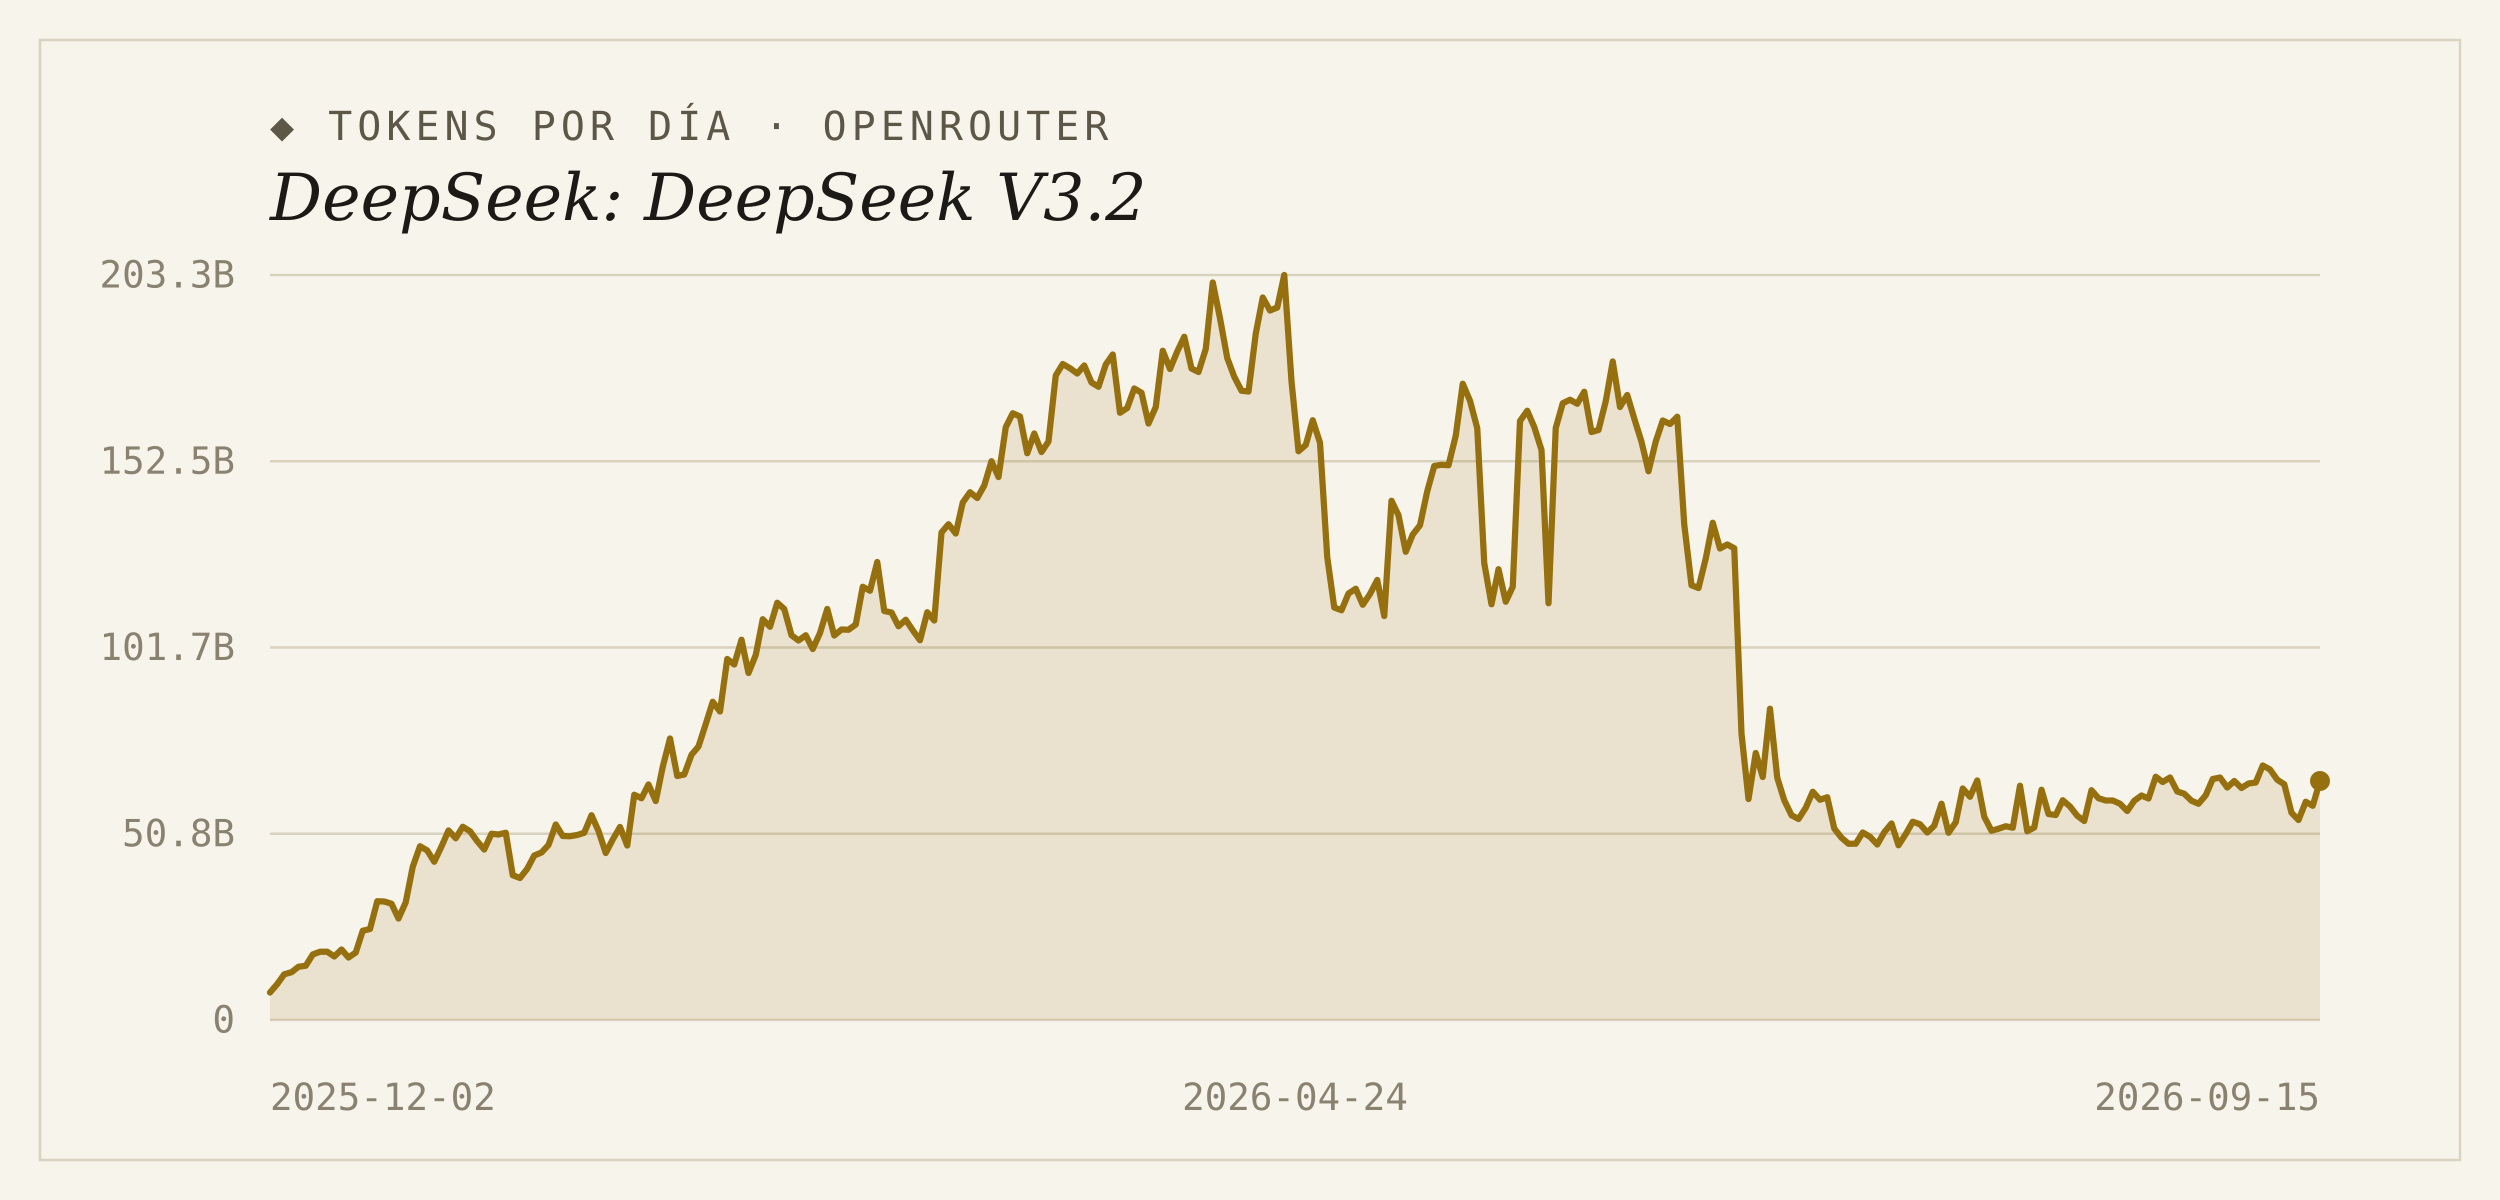
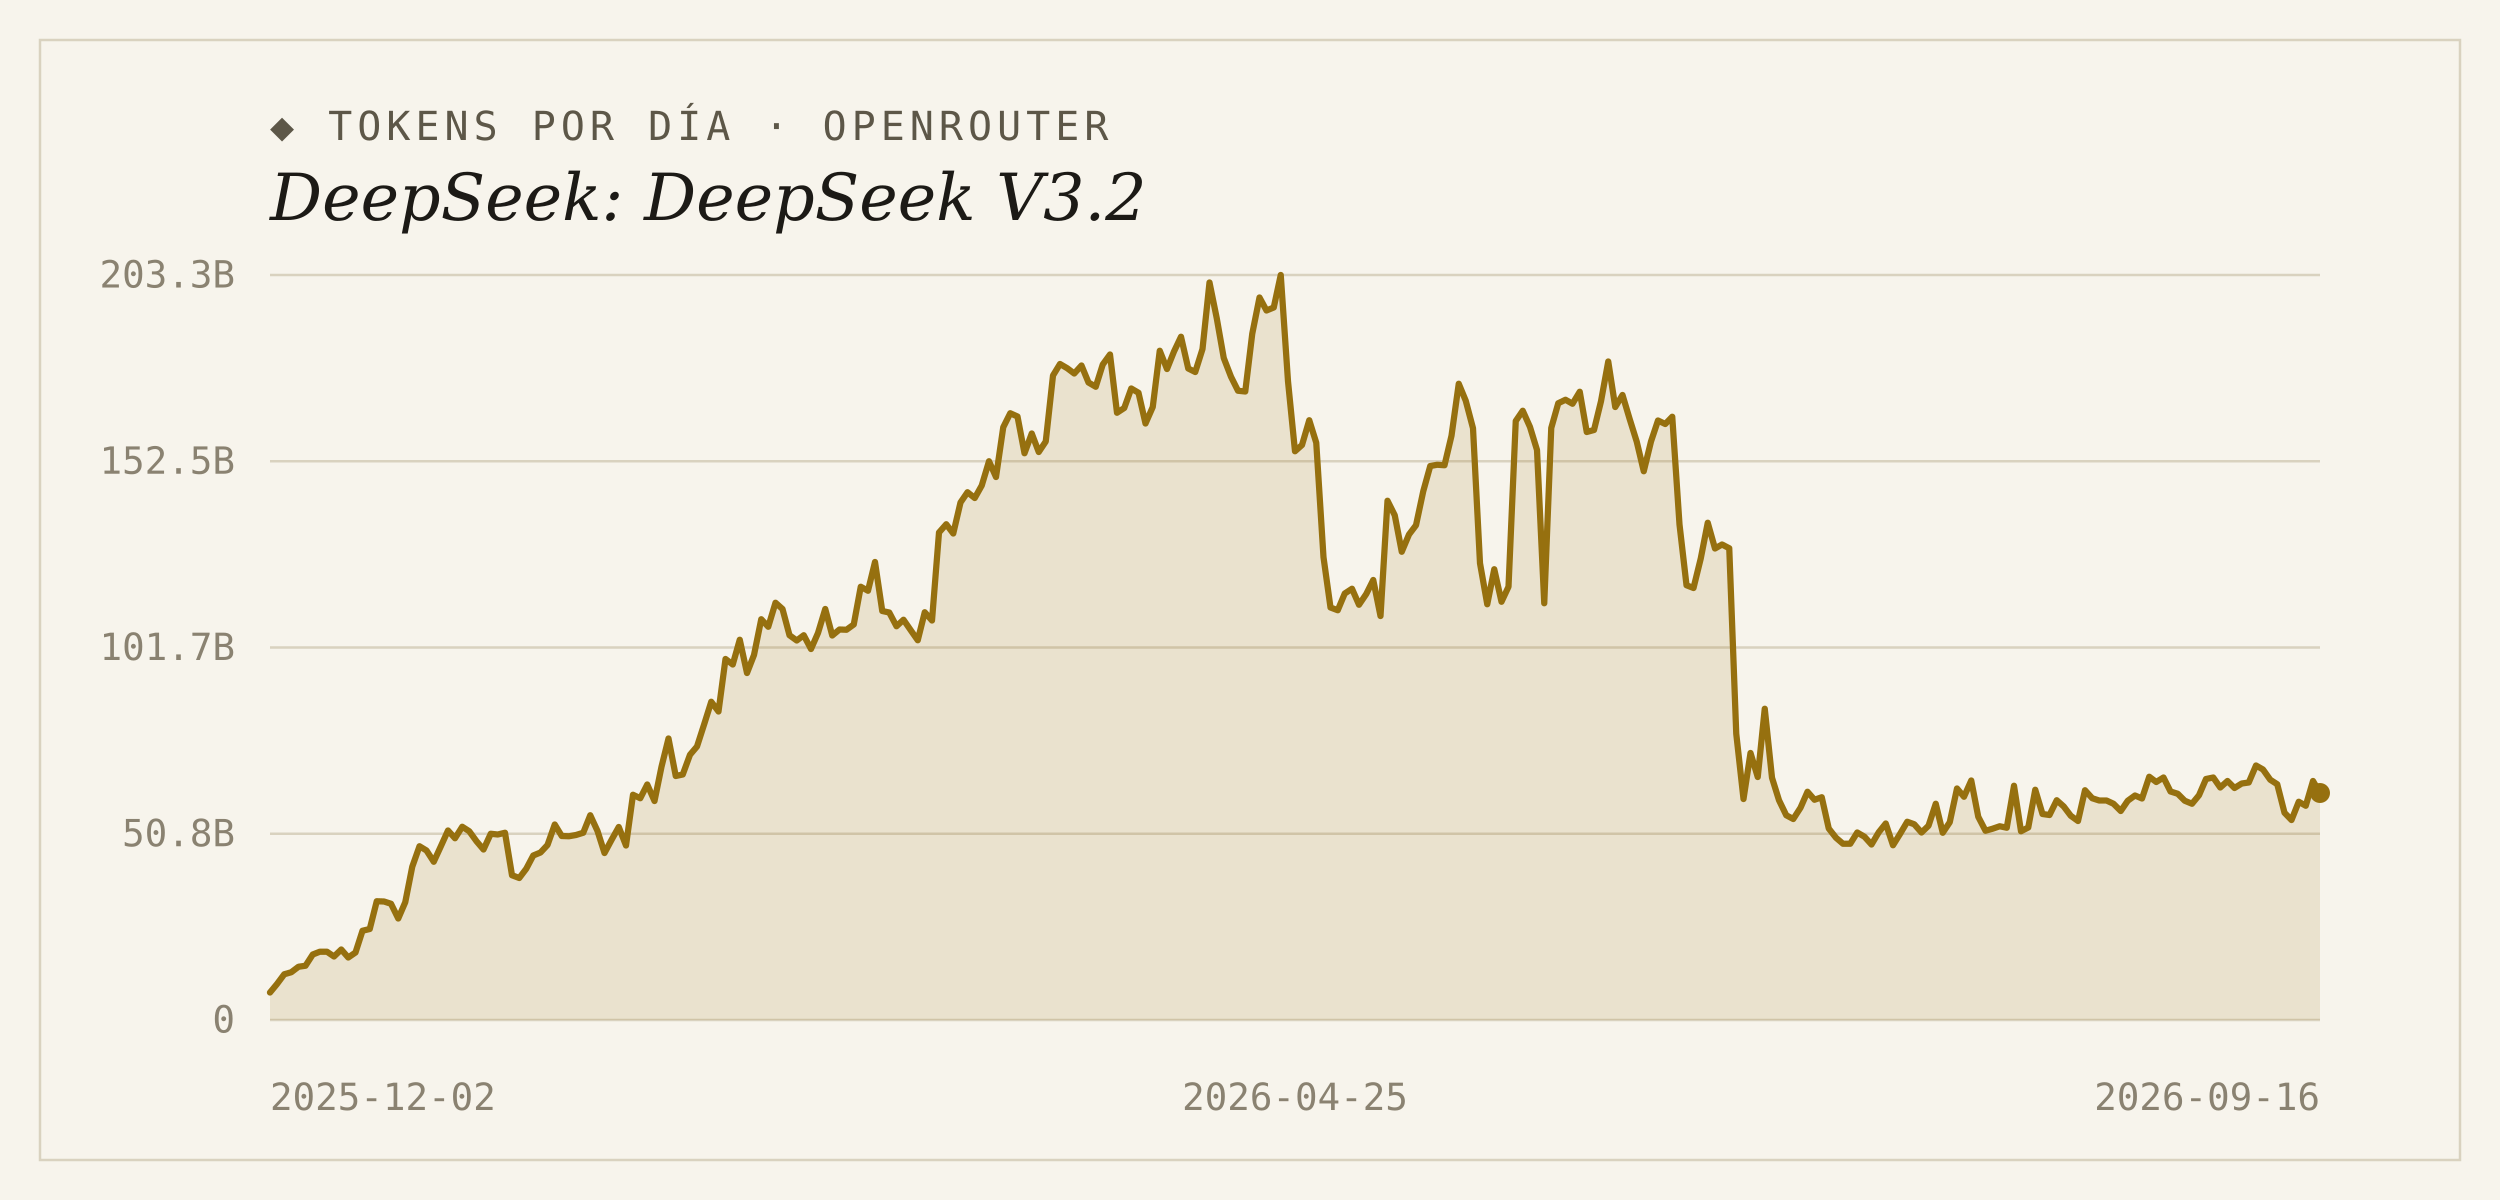
<svg xmlns="http://www.w3.org/2000/svg" width="1000" height="480" viewBox="0 0 1000 480">
  <rect width="1000" height="480" fill="#f7f4ec" />
  <rect x="16" y="16" width="968" height="448" fill="none" stroke="#d9d2bf" stroke-width="1" />
  <text x="108" y="56" font-family="'DejaVu Sans Mono', Consolas, monospace" font-size="16" letter-spacing="2" fill="#5d5748">◆ TOKENS POR DÍA · OPENROUTER</text>
  <text x="108" y="88" font-family="Georgia, 'DejaVu Serif', serif" font-size="26" font-style="italic" fill="#1c1a16">DeepSeek: DeepSeek V3.2</text>
  <line x1="108" y1="408.0" x2="928" y2="408.0" stroke="#d9d2bf" stroke-width="1" />
  <text x="94" y="413" text-anchor="end" font-family="'DejaVu Sans Mono', Consolas, monospace" font-size="15" fill="#8a8271">0</text>
  <line x1="108" y1="333.5" x2="928" y2="333.5" stroke="#d9d2bf" stroke-width="1" />
  <text x="94" y="338.5" text-anchor="end" font-family="'DejaVu Sans Mono', Consolas, monospace" font-size="15" fill="#8a8271">50.8B</text>
  <line x1="108" y1="259.0" x2="928" y2="259.0" stroke="#d9d2bf" stroke-width="1" />
  <text x="94" y="264" text-anchor="end" font-family="'DejaVu Sans Mono', Consolas, monospace" font-size="15" fill="#8a8271">101.7B</text>
  <line x1="108" y1="184.5" x2="928" y2="184.5" stroke="#d9d2bf" stroke-width="1" />
  <text x="94" y="189.5" text-anchor="end" font-family="'DejaVu Sans Mono', Consolas, monospace" font-size="15" fill="#8a8271">152.5B</text>
  <line x1="108" y1="110.0" x2="928" y2="110.0" stroke="#d9d2bf" stroke-width="1" />
  <text x="94" y="115" text-anchor="end" font-family="'DejaVu Sans Mono', Consolas, monospace" font-size="15" fill="#8a8271">203.3B</text>
-   <path d="M 108,408.0 L 108.0,397.0 L 110.9,393.6 L 113.7,389.7 L 116.6,388.9 L 119.4,386.7 L 122.3,386.3 L 125.1,381.8 L 128.0,380.7 L 130.9,380.7 L 133.7,382.6 L 136.6,379.8 L 139.4,383.0 L 142.3,381.0 L 145.1,372.3 L 148.0,371.6 L 150.9,360.5 L 153.7,360.6 L 156.6,361.5 L 159.4,367.4 L 162.3,360.9 L 165.1,346.7 L 168.0,338.5 L 170.9,340.2 L 173.7,344.7 L 176.6,338.6 L 179.4,332.2 L 182.3,335.3 L 185.1,330.7 L 188.0,332.5 L 190.9,336.5 L 193.7,339.8 L 196.6,333.5 L 199.4,333.8 L 202.3,333.1 L 205.1,350.1 L 208.0,351.2 L 210.9,347.5 L 213.7,342.2 L 216.6,341.0 L 219.4,338.0 L 222.3,329.8 L 225.1,334.4 L 228.0,334.5 L 230.9,334.0 L 233.7,333.1 L 236.6,326.1 L 239.4,332.4 L 242.3,341.2 L 245.1,335.8 L 248.0,330.8 L 250.9,338.2 L 253.7,317.9 L 256.6,319.3 L 259.4,313.8 L 262.3,320.4 L 265.1,306.7 L 268.0,295.4 L 270.9,310.4 L 273.7,309.8 L 276.6,301.9 L 279.4,298.6 L 282.3,289.6 L 285.1,280.7 L 288.0,284.6 L 290.9,263.6 L 293.7,265.8 L 296.6,255.9 L 299.4,269.2 L 302.3,262.0 L 305.1,247.7 L 308.0,250.7 L 310.9,241.1 L 313.7,243.6 L 316.6,254.1 L 319.4,256.2 L 322.3,254.1 L 325.1,259.6 L 328.0,253.2 L 330.9,243.6 L 333.7,254.2 L 336.6,251.8 L 339.4,251.9 L 342.3,249.8 L 345.1,234.7 L 348.0,236.3 L 350.9,224.8 L 353.7,244.4 L 356.6,245.0 L 359.4,250.5 L 362.3,247.9 L 365.1,252.1 L 368.0,256.1 L 370.9,244.9 L 373.7,248.2 L 376.6,213.0 L 379.4,209.7 L 382.3,213.4 L 385.1,201.0 L 388.0,196.9 L 390.9,199.2 L 393.7,194.2 L 396.6,184.5 L 399.4,190.8 L 402.3,170.9 L 405.1,165.3 L 408.0,166.6 L 410.9,181.3 L 413.7,173.4 L 416.6,180.8 L 419.4,176.6 L 422.3,150.2 L 425.1,145.6 L 428.0,147.3 L 430.9,149.4 L 433.7,146.2 L 436.6,153.0 L 439.4,154.7 L 442.3,145.8 L 445.1,141.8 L 448.0,165.1 L 450.9,163.2 L 453.7,155.4 L 456.6,157.1 L 459.4,169.4 L 462.3,162.8 L 465.1,140.3 L 468.0,147.6 L 470.9,140.6 L 473.7,134.7 L 476.6,147.4 L 479.4,148.8 L 482.3,139.6 L 485.1,113.0 L 488.0,127.3 L 490.9,143.2 L 493.7,150.7 L 496.6,156.3 L 499.4,156.6 L 502.3,133.5 L 505.1,119.0 L 508.0,124.2 L 510.9,123.0 L 513.7,110.0 L 516.6,152.5 L 519.4,180.5 L 522.3,178.0 L 525.1,168.1 L 528.0,177.1 L 530.9,222.9 L 533.7,243.0 L 536.6,244.1 L 539.4,237.4 L 542.3,235.5 L 545.1,241.9 L 548.0,237.6 L 550.9,232.0 L 553.7,246.4 L 556.6,200.3 L 559.4,206.1 L 562.3,220.7 L 565.1,213.8 L 568.0,210.1 L 570.9,196.5 L 573.7,186.4 L 576.6,185.9 L 579.4,186.1 L 582.3,174.3 L 585.1,153.5 L 588.0,160.3 L 590.9,171.3 L 593.7,225.3 L 596.6,241.7 L 599.4,227.7 L 602.3,240.7 L 605.1,234.7 L 608.0,168.4 L 610.9,164.3 L 613.7,170.8 L 616.6,180.0 L 619.4,241.3 L 622.3,171.2 L 625.1,161.3 L 628.0,159.9 L 630.9,161.5 L 633.7,156.7 L 636.6,172.8 L 639.4,172.0 L 642.3,160.5 L 645.1,144.6 L 648.0,162.8 L 650.9,158.0 L 653.7,167.4 L 656.6,176.7 L 659.4,188.5 L 662.3,176.6 L 665.1,168.2 L 668.0,169.6 L 670.9,166.7 L 673.7,209.8 L 676.6,234.1 L 679.4,235.2 L 682.3,223.4 L 685.1,209.1 L 688.0,219.4 L 690.9,217.8 L 693.7,219.3 L 696.6,293.5 L 699.4,319.6 L 702.3,301.2 L 705.1,310.8 L 708.0,283.5 L 710.9,311.1 L 713.7,320.1 L 716.6,326.1 L 719.4,327.6 L 722.3,323.1 L 725.1,316.7 L 728.0,319.9 L 730.9,318.9 L 733.7,331.4 L 736.6,335.1 L 739.4,337.5 L 742.3,337.5 L 745.1,333.0 L 748.0,334.7 L 750.9,337.8 L 753.7,332.9 L 756.6,329.4 L 759.4,338.1 L 762.3,333.6 L 765.1,328.7 L 768.0,329.7 L 770.9,333.0 L 773.7,330.3 L 776.6,321.5 L 779.4,333.1 L 782.3,328.9 L 785.1,315.4 L 788.0,318.7 L 790.9,312.2 L 793.7,326.7 L 796.6,332.3 L 799.4,331.5 L 802.3,330.5 L 805.1,331.1 L 808.0,314.3 L 810.9,332.5 L 813.7,331.0 L 816.6,315.9 L 819.4,325.6 L 822.3,326.0 L 825.1,320.1 L 828.0,322.6 L 830.9,326.3 L 833.7,328.4 L 836.6,316.1 L 839.4,319.3 L 842.3,320.2 L 845.1,320.2 L 848.0,321.5 L 850.9,324.4 L 853.7,320.3 L 856.6,318.2 L 859.4,319.4 L 862.3,310.7 L 865.1,312.8 L 868.0,311.0 L 870.9,316.6 L 873.7,317.5 L 876.6,320.3 L 879.4,321.5 L 882.3,318.1 L 885.1,311.6 L 888.0,311.0 L 890.9,315.0 L 893.7,312.4 L 896.6,315.2 L 899.4,313.4 L 902.3,313.0 L 905.1,306.2 L 908.0,307.8 L 910.9,311.9 L 913.7,313.7 L 916.6,325.1 L 919.4,328.0 L 922.3,320.7 L 925.1,322.3 L 928.0,312.4 L 928.0,408.0 Z" fill="#96700f" fill-opacity="0.14" />
-   <polyline points="108.0,397.0 110.9,393.6 113.7,389.7 116.6,388.9 119.4,386.7 122.3,386.3 125.1,381.8 128.0,380.7 130.9,380.7 133.7,382.6 136.6,379.8 139.4,383.0 142.3,381.0 145.1,372.3 148.0,371.6 150.9,360.5 153.7,360.6 156.6,361.5 159.4,367.4 162.3,360.9 165.1,346.7 168.0,338.5 170.9,340.2 173.7,344.7 176.6,338.6 179.4,332.2 182.3,335.3 185.1,330.7 188.0,332.5 190.9,336.5 193.7,339.8 196.6,333.5 199.4,333.8 202.3,333.1 205.1,350.1 208.0,351.2 210.9,347.5 213.7,342.2 216.6,341.0 219.4,338.0 222.3,329.8 225.1,334.4 228.0,334.5 230.9,334.0 233.7,333.1 236.6,326.1 239.4,332.4 242.3,341.2 245.1,335.8 248.0,330.8 250.9,338.2 253.7,317.9 256.6,319.3 259.4,313.8 262.3,320.4 265.1,306.7 268.0,295.4 270.9,310.4 273.7,309.8 276.6,301.9 279.4,298.6 282.3,289.6 285.1,280.7 288.0,284.6 290.9,263.6 293.7,265.8 296.6,255.9 299.4,269.2 302.3,262.0 305.1,247.7 308.0,250.7 310.9,241.1 313.7,243.6 316.6,254.1 319.4,256.2 322.3,254.1 325.1,259.6 328.0,253.2 330.9,243.6 333.7,254.2 336.6,251.8 339.4,251.9 342.3,249.8 345.1,234.7 348.0,236.3 350.9,224.8 353.7,244.4 356.6,245.0 359.4,250.5 362.3,247.9 365.1,252.1 368.0,256.1 370.9,244.9 373.7,248.2 376.6,213.0 379.4,209.7 382.3,213.4 385.1,201.0 388.0,196.9 390.9,199.2 393.7,194.2 396.6,184.5 399.4,190.8 402.3,170.9 405.1,165.3 408.0,166.6 410.9,181.3 413.7,173.4 416.6,180.8 419.4,176.6 422.3,150.2 425.1,145.6 428.0,147.3 430.9,149.4 433.7,146.2 436.6,153.0 439.4,154.7 442.3,145.8 445.1,141.8 448.0,165.1 450.9,163.2 453.7,155.4 456.6,157.1 459.4,169.4 462.3,162.8 465.1,140.3 468.0,147.6 470.9,140.6 473.7,134.7 476.6,147.4 479.4,148.8 482.3,139.6 485.1,113.0 488.0,127.3 490.9,143.2 493.7,150.7 496.6,156.3 499.4,156.6 502.3,133.5 505.1,119.0 508.0,124.2 510.9,123.0 513.7,110.0 516.6,152.5 519.4,180.5 522.3,178.0 525.1,168.1 528.0,177.1 530.9,222.9 533.7,243.0 536.6,244.1 539.4,237.4 542.3,235.5 545.1,241.9 548.0,237.6 550.9,232.0 553.7,246.4 556.6,200.3 559.4,206.1 562.3,220.7 565.1,213.8 568.0,210.1 570.9,196.5 573.7,186.4 576.6,185.9 579.4,186.1 582.3,174.3 585.1,153.5 588.0,160.3 590.9,171.3 593.7,225.3 596.6,241.7 599.4,227.7 602.3,240.7 605.1,234.7 608.0,168.4 610.9,164.3 613.7,170.8 616.6,180.0 619.4,241.3 622.3,171.2 625.1,161.3 628.0,159.9 630.9,161.5 633.7,156.7 636.6,172.8 639.4,172.0 642.3,160.5 645.1,144.6 648.0,162.8 650.9,158.0 653.7,167.4 656.6,176.7 659.4,188.5 662.3,176.6 665.1,168.2 668.0,169.6 670.9,166.7 673.7,209.8 676.6,234.1 679.4,235.2 682.3,223.4 685.1,209.1 688.0,219.4 690.9,217.8 693.7,219.3 696.6,293.5 699.4,319.6 702.3,301.2 705.1,310.8 708.0,283.5 710.9,311.1 713.7,320.1 716.6,326.1 719.4,327.6 722.3,323.1 725.1,316.7 728.0,319.9 730.9,318.9 733.7,331.4 736.6,335.1 739.4,337.5 742.3,337.5 745.1,333.0 748.0,334.7 750.9,337.8 753.7,332.9 756.6,329.4 759.4,338.1 762.3,333.6 765.1,328.7 768.0,329.7 770.9,333.0 773.7,330.3 776.6,321.5 779.4,333.1 782.3,328.9 785.1,315.4 788.0,318.7 790.9,312.2 793.7,326.7 796.6,332.3 799.4,331.5 802.3,330.5 805.1,331.1 808.0,314.3 810.9,332.5 813.7,331.0 816.6,315.9 819.4,325.6 822.3,326.0 825.1,320.1 828.0,322.6 830.9,326.3 833.7,328.4 836.6,316.1 839.4,319.3 842.3,320.2 845.1,320.2 848.0,321.5 850.9,324.4 853.7,320.3 856.6,318.2 859.4,319.4 862.3,310.7 865.1,312.8 868.0,311.0 870.9,316.6 873.7,317.5 876.6,320.3 879.4,321.5 882.3,318.1 885.1,311.6 888.0,311.0 890.9,315.0 893.7,312.4 896.6,315.2 899.4,313.4 902.3,313.0 905.1,306.2 908.0,307.8 910.9,311.9 913.7,313.7 916.6,325.1 919.4,328.0 922.3,320.7 925.1,322.3 928.0,312.4" fill="none" stroke="#96700f" stroke-width="2.5" stroke-linejoin="round" stroke-linecap="round" />
-   <circle cx="928.0" cy="312.4" r="4" fill="#96700f" />
+   <path d="M 108,408.0 L 108.0,397.0 L 110.8,393.6 L 113.7,389.7 L 116.5,388.9 L 119.4,386.7 L 122.2,386.3 L 125.1,381.8 L 127.9,380.7 L 130.8,380.7 L 133.6,382.6 L 136.5,379.8 L 139.3,383.0 L 142.2,381.0 L 145.0,372.3 L 147.9,371.6 L 150.7,360.5 L 153.6,360.6 L 156.4,361.5 L 159.3,367.4 L 162.1,360.9 L 164.9,346.7 L 167.8,338.5 L 170.6,340.2 L 173.5,344.7 L 176.3,338.6 L 179.2,332.2 L 182.0,335.3 L 184.9,330.7 L 187.7,332.5 L 190.6,336.5 L 193.4,339.8 L 196.3,333.5 L 199.1,333.8 L 202.0,333.1 L 204.8,350.1 L 207.7,351.2 L 210.5,347.5 L 213.3,342.2 L 216.2,341.0 L 219.0,338.0 L 221.9,329.8 L 224.7,334.4 L 227.6,334.5 L 230.4,334.0 L 233.3,333.1 L 236.1,326.1 L 239.0,332.4 L 241.8,341.2 L 244.7,335.8 L 247.5,330.8 L 250.4,338.2 L 253.2,317.9 L 256.1,319.3 L 258.9,313.8 L 261.8,320.4 L 264.6,306.7 L 267.4,295.4 L 270.3,310.4 L 273.1,309.8 L 276.0,301.9 L 278.8,298.6 L 281.7,289.6 L 284.5,280.7 L 287.4,284.6 L 290.2,263.6 L 293.1,265.8 L 295.9,255.9 L 298.8,269.2 L 301.6,262.0 L 304.5,247.7 L 307.3,250.7 L 310.2,241.1 L 313.0,243.6 L 315.8,254.1 L 318.7,256.2 L 321.5,254.1 L 324.4,259.6 L 327.2,253.2 L 330.1,243.6 L 332.9,254.2 L 335.8,251.8 L 338.6,251.9 L 341.5,249.8 L 344.3,234.7 L 347.2,236.3 L 350.0,224.8 L 352.9,244.4 L 355.7,245.0 L 358.6,250.5 L 361.4,247.9 L 364.3,252.1 L 367.1,256.1 L 369.9,244.9 L 372.8,248.2 L 375.6,213.0 L 378.5,209.7 L 381.3,213.4 L 384.2,201.0 L 387.0,196.9 L 389.9,199.2 L 392.7,194.2 L 395.6,184.5 L 398.4,190.8 L 401.3,170.9 L 404.1,165.3 L 407.0,166.6 L 409.8,181.3 L 412.7,173.4 L 415.5,180.8 L 418.3,176.6 L 421.2,150.2 L 424.0,145.6 L 426.9,147.3 L 429.7,149.4 L 432.6,146.2 L 435.4,153.0 L 438.3,154.7 L 441.1,145.8 L 444.0,141.8 L 446.8,165.1 L 449.7,163.2 L 452.5,155.4 L 455.4,157.1 L 458.2,169.4 L 461.1,162.8 L 463.9,140.3 L 466.8,147.6 L 469.6,140.6 L 472.4,134.7 L 475.3,147.4 L 478.1,148.8 L 481.0,139.6 L 483.8,113.0 L 486.7,127.3 L 489.5,143.2 L 492.4,150.7 L 495.2,156.3 L 498.1,156.6 L 500.9,133.5 L 503.8,119.0 L 506.6,124.2 L 509.5,123.0 L 512.3,110.0 L 515.2,152.5 L 518.0,180.5 L 520.8,178.0 L 523.7,168.1 L 526.5,177.1 L 529.4,222.9 L 532.2,243.0 L 535.1,244.1 L 537.9,237.4 L 540.8,235.5 L 543.6,241.9 L 546.5,237.6 L 549.3,232.0 L 552.2,246.4 L 555.0,200.3 L 557.9,206.1 L 560.7,220.7 L 563.6,213.8 L 566.4,210.1 L 569.3,196.5 L 572.1,186.4 L 574.9,185.9 L 577.8,186.1 L 580.6,174.3 L 583.5,153.5 L 586.3,160.3 L 589.2,171.3 L 592.0,225.3 L 594.9,241.7 L 597.7,227.7 L 600.6,240.7 L 603.4,234.7 L 606.3,168.4 L 609.1,164.3 L 612.0,170.8 L 614.8,180.0 L 617.7,241.3 L 620.5,171.2 L 623.3,161.3 L 626.2,159.9 L 629.0,161.5 L 631.9,156.7 L 634.7,172.8 L 637.6,172.0 L 640.4,160.5 L 643.3,144.6 L 646.1,162.8 L 649.0,158.0 L 651.8,167.4 L 654.7,176.7 L 657.5,188.5 L 660.4,176.6 L 663.2,168.2 L 666.1,169.6 L 668.9,166.7 L 671.8,209.8 L 674.6,234.1 L 677.4,235.2 L 680.3,223.4 L 683.1,209.1 L 686.0,219.4 L 688.8,217.8 L 691.7,219.3 L 694.5,293.5 L 697.4,319.6 L 700.2,301.2 L 703.1,310.8 L 705.9,283.5 L 708.8,311.1 L 711.6,320.1 L 714.5,326.1 L 717.3,327.6 L 720.2,323.1 L 723.0,316.7 L 725.8,319.9 L 728.7,318.9 L 731.5,331.4 L 734.4,335.1 L 737.2,337.5 L 740.1,337.5 L 742.9,333.0 L 745.8,334.7 L 748.6,337.8 L 751.5,332.9 L 754.3,329.4 L 757.2,338.1 L 760.0,333.6 L 762.9,328.7 L 765.7,329.7 L 768.6,333.0 L 771.4,330.3 L 774.3,321.5 L 777.1,333.1 L 779.9,328.9 L 782.8,315.4 L 785.6,318.7 L 788.5,312.2 L 791.3,326.7 L 794.2,332.3 L 797.0,331.5 L 799.9,330.5 L 802.7,331.1 L 805.6,314.3 L 808.4,332.5 L 811.3,331.0 L 814.1,315.9 L 817.0,325.6 L 819.8,326.0 L 822.7,320.1 L 825.5,322.6 L 828.3,326.3 L 831.2,328.4 L 834.0,316.1 L 836.9,319.3 L 839.7,320.2 L 842.6,320.2 L 845.4,321.5 L 848.3,324.4 L 851.1,320.3 L 854.0,318.2 L 856.8,319.4 L 859.7,310.7 L 862.5,312.8 L 865.4,311.0 L 868.2,316.6 L 871.1,317.5 L 873.9,320.3 L 876.8,321.5 L 879.6,318.1 L 882.4,311.6 L 885.3,311.0 L 888.1,315.0 L 891.0,312.4 L 893.8,315.2 L 896.7,313.4 L 899.5,313.0 L 902.4,306.2 L 905.2,307.8 L 908.1,311.9 L 910.9,313.7 L 913.8,325.1 L 916.6,328.0 L 919.5,320.7 L 922.3,322.3 L 925.2,312.4 L 928.0,317.2 L 928.0,408.0 Z" fill="#96700f" fill-opacity="0.14" />
+   <polyline points="108.0,397.0 110.8,393.6 113.7,389.7 116.5,388.9 119.4,386.7 122.2,386.3 125.1,381.8 127.9,380.7 130.8,380.7 133.6,382.6 136.5,379.8 139.3,383.0 142.2,381.0 145.0,372.3 147.9,371.6 150.7,360.5 153.6,360.6 156.4,361.5 159.3,367.4 162.1,360.9 164.9,346.7 167.8,338.5 170.6,340.2 173.5,344.7 176.3,338.6 179.2,332.2 182.0,335.3 184.9,330.7 187.7,332.5 190.6,336.5 193.4,339.8 196.3,333.5 199.1,333.8 202.0,333.1 204.8,350.1 207.7,351.2 210.5,347.5 213.3,342.2 216.2,341.0 219.0,338.0 221.9,329.8 224.7,334.4 227.6,334.5 230.4,334.0 233.3,333.1 236.1,326.1 239.0,332.4 241.8,341.2 244.7,335.8 247.5,330.8 250.4,338.2 253.2,317.9 256.1,319.3 258.9,313.8 261.8,320.4 264.6,306.7 267.4,295.4 270.3,310.4 273.1,309.8 276.0,301.9 278.8,298.6 281.7,289.6 284.5,280.7 287.4,284.6 290.2,263.6 293.1,265.8 295.9,255.9 298.8,269.2 301.6,262.0 304.5,247.7 307.3,250.7 310.2,241.1 313.0,243.6 315.8,254.1 318.7,256.2 321.5,254.1 324.4,259.6 327.2,253.2 330.1,243.6 332.9,254.2 335.8,251.8 338.6,251.9 341.5,249.8 344.3,234.7 347.2,236.3 350.0,224.8 352.9,244.4 355.7,245.0 358.6,250.5 361.4,247.9 364.3,252.1 367.1,256.1 369.9,244.9 372.8,248.2 375.6,213.0 378.5,209.7 381.3,213.4 384.2,201.0 387.0,196.9 389.9,199.2 392.7,194.2 395.6,184.5 398.4,190.8 401.3,170.9 404.1,165.3 407.0,166.6 409.8,181.3 412.7,173.4 415.5,180.8 418.3,176.6 421.2,150.2 424.0,145.6 426.9,147.3 429.7,149.4 432.6,146.2 435.4,153.0 438.3,154.7 441.1,145.8 444.0,141.8 446.8,165.1 449.7,163.2 452.5,155.4 455.4,157.1 458.2,169.4 461.1,162.8 463.9,140.3 466.8,147.6 469.6,140.6 472.4,134.7 475.3,147.4 478.1,148.8 481.0,139.6 483.8,113.0 486.7,127.3 489.5,143.2 492.4,150.7 495.2,156.3 498.1,156.6 500.9,133.5 503.8,119.0 506.6,124.2 509.5,123.0 512.3,110.0 515.2,152.5 518.0,180.5 520.8,178.0 523.7,168.1 526.5,177.1 529.4,222.9 532.2,243.0 535.1,244.1 537.9,237.4 540.8,235.5 543.6,241.9 546.5,237.6 549.3,232.0 552.2,246.4 555.0,200.3 557.9,206.1 560.7,220.7 563.6,213.8 566.4,210.1 569.3,196.5 572.1,186.4 574.9,185.9 577.8,186.1 580.6,174.3 583.5,153.5 586.3,160.3 589.2,171.3 592.0,225.3 594.9,241.7 597.7,227.7 600.6,240.7 603.4,234.7 606.3,168.4 609.1,164.3 612.0,170.8 614.8,180.0 617.7,241.3 620.5,171.2 623.3,161.3 626.2,159.9 629.0,161.5 631.9,156.7 634.7,172.8 637.6,172.0 640.4,160.5 643.3,144.6 646.1,162.8 649.0,158.0 651.8,167.4 654.7,176.7 657.5,188.5 660.4,176.6 663.2,168.2 666.1,169.6 668.9,166.7 671.8,209.8 674.6,234.1 677.4,235.2 680.3,223.4 683.1,209.1 686.0,219.4 688.8,217.8 691.7,219.3 694.5,293.5 697.4,319.6 700.2,301.2 703.1,310.8 705.9,283.5 708.8,311.1 711.6,320.1 714.5,326.1 717.3,327.6 720.2,323.1 723.0,316.7 725.8,319.9 728.7,318.9 731.5,331.4 734.4,335.1 737.2,337.5 740.1,337.5 742.9,333.0 745.8,334.7 748.6,337.8 751.5,332.9 754.3,329.4 757.2,338.1 760.0,333.6 762.9,328.7 765.7,329.7 768.6,333.0 771.4,330.3 774.3,321.5 777.1,333.1 779.9,328.9 782.8,315.4 785.6,318.7 788.5,312.2 791.3,326.7 794.2,332.3 797.0,331.5 799.9,330.5 802.7,331.1 805.6,314.3 808.4,332.5 811.3,331.0 814.1,315.9 817.0,325.6 819.8,326.0 822.7,320.1 825.5,322.6 828.3,326.3 831.2,328.4 834.0,316.1 836.9,319.3 839.7,320.2 842.6,320.2 845.4,321.5 848.3,324.4 851.1,320.3 854.0,318.2 856.8,319.4 859.7,310.7 862.5,312.8 865.4,311.0 868.2,316.6 871.1,317.5 873.9,320.3 876.8,321.5 879.6,318.1 882.4,311.6 885.3,311.0 888.1,315.0 891.0,312.4 893.8,315.2 896.7,313.4 899.5,313.0 902.4,306.2 905.2,307.8 908.1,311.9 910.9,313.7 913.8,325.1 916.6,328.0 919.5,320.7 922.3,322.3 925.2,312.4 928.0,317.2" fill="none" stroke="#96700f" stroke-width="2.5" stroke-linejoin="round" stroke-linecap="round" />
+   <circle cx="928.0" cy="317.2" r="4" fill="#96700f" />
  <text x="108" y="444" text-anchor="start" font-family="'DejaVu Sans Mono', Consolas, monospace" font-size="15" fill="#8a8271">2025-12-02</text>
-   <text x="518" y="444" text-anchor="middle" font-family="'DejaVu Sans Mono', Consolas, monospace" font-size="15" fill="#8a8271">2026-04-24</text>
-   <text x="928" y="444" text-anchor="end" font-family="'DejaVu Sans Mono', Consolas, monospace" font-size="15" fill="#8a8271">2026-09-15</text>
+   <text x="518" y="444" text-anchor="middle" font-family="'DejaVu Sans Mono', Consolas, monospace" font-size="15" fill="#8a8271">2026-04-25</text>
+   <text x="928" y="444" text-anchor="end" font-family="'DejaVu Sans Mono', Consolas, monospace" font-size="15" fill="#8a8271">2026-09-16</text>
</svg>
